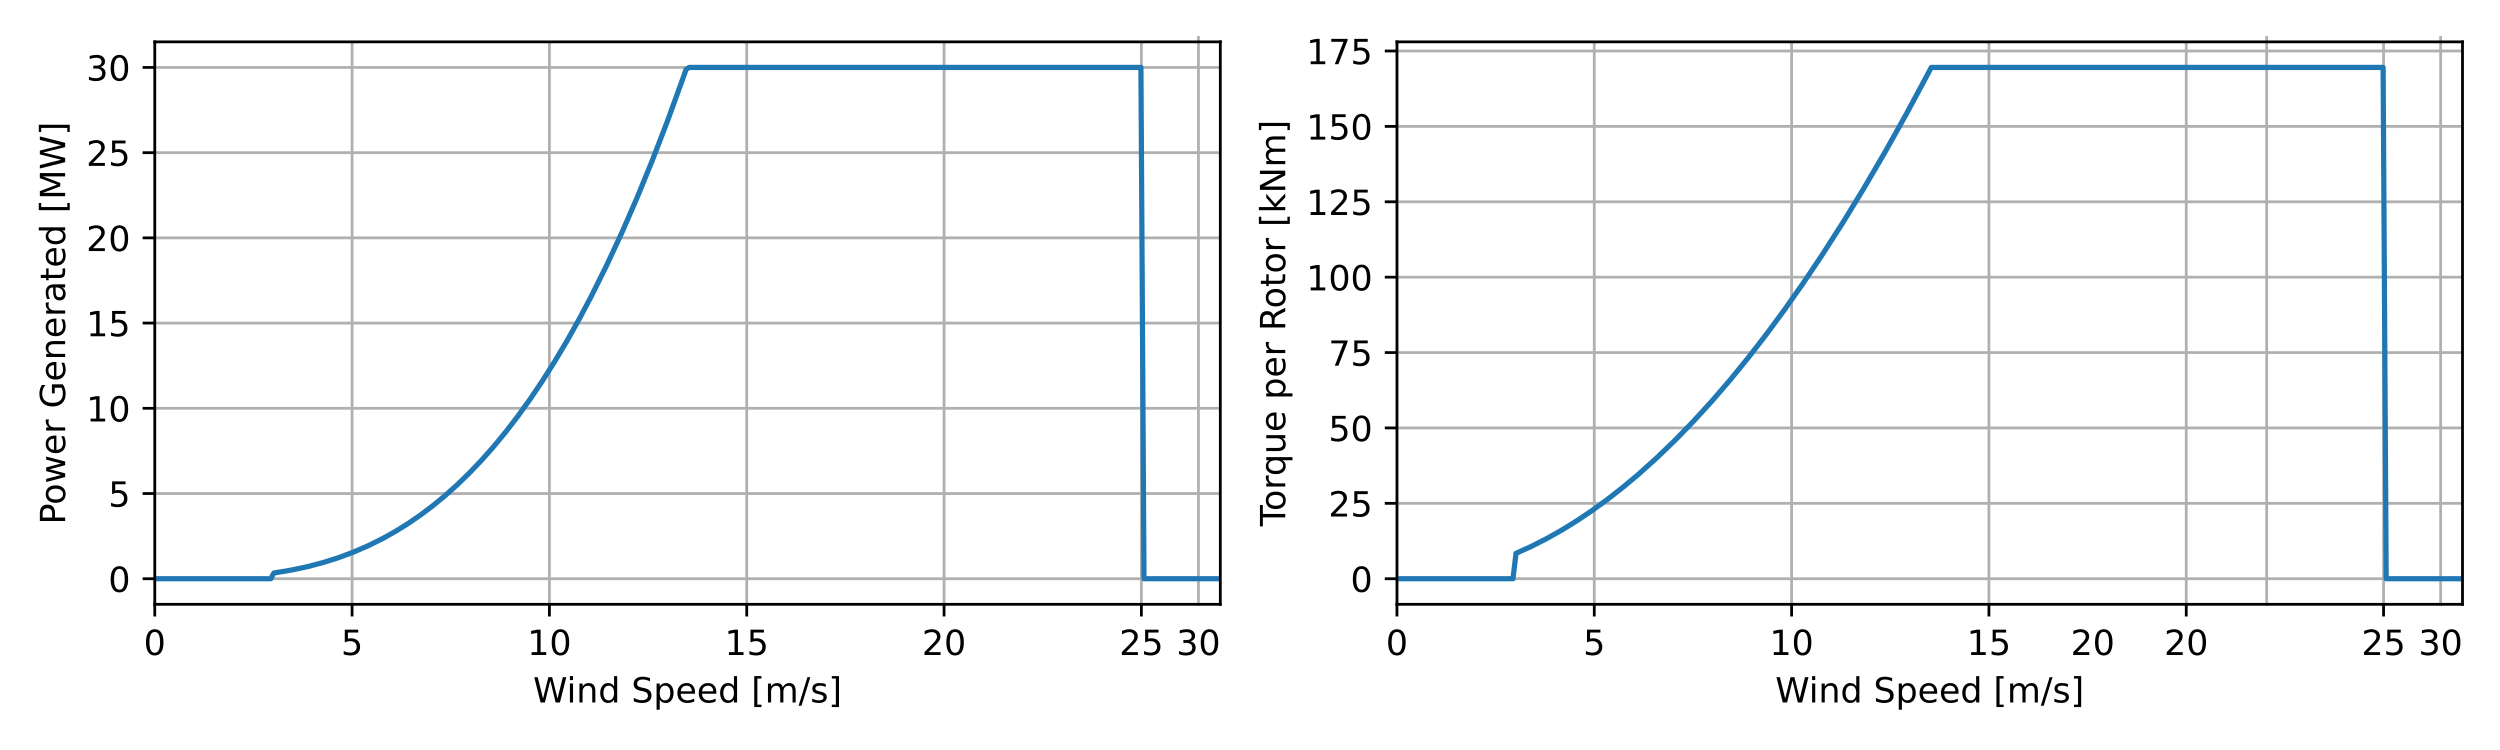
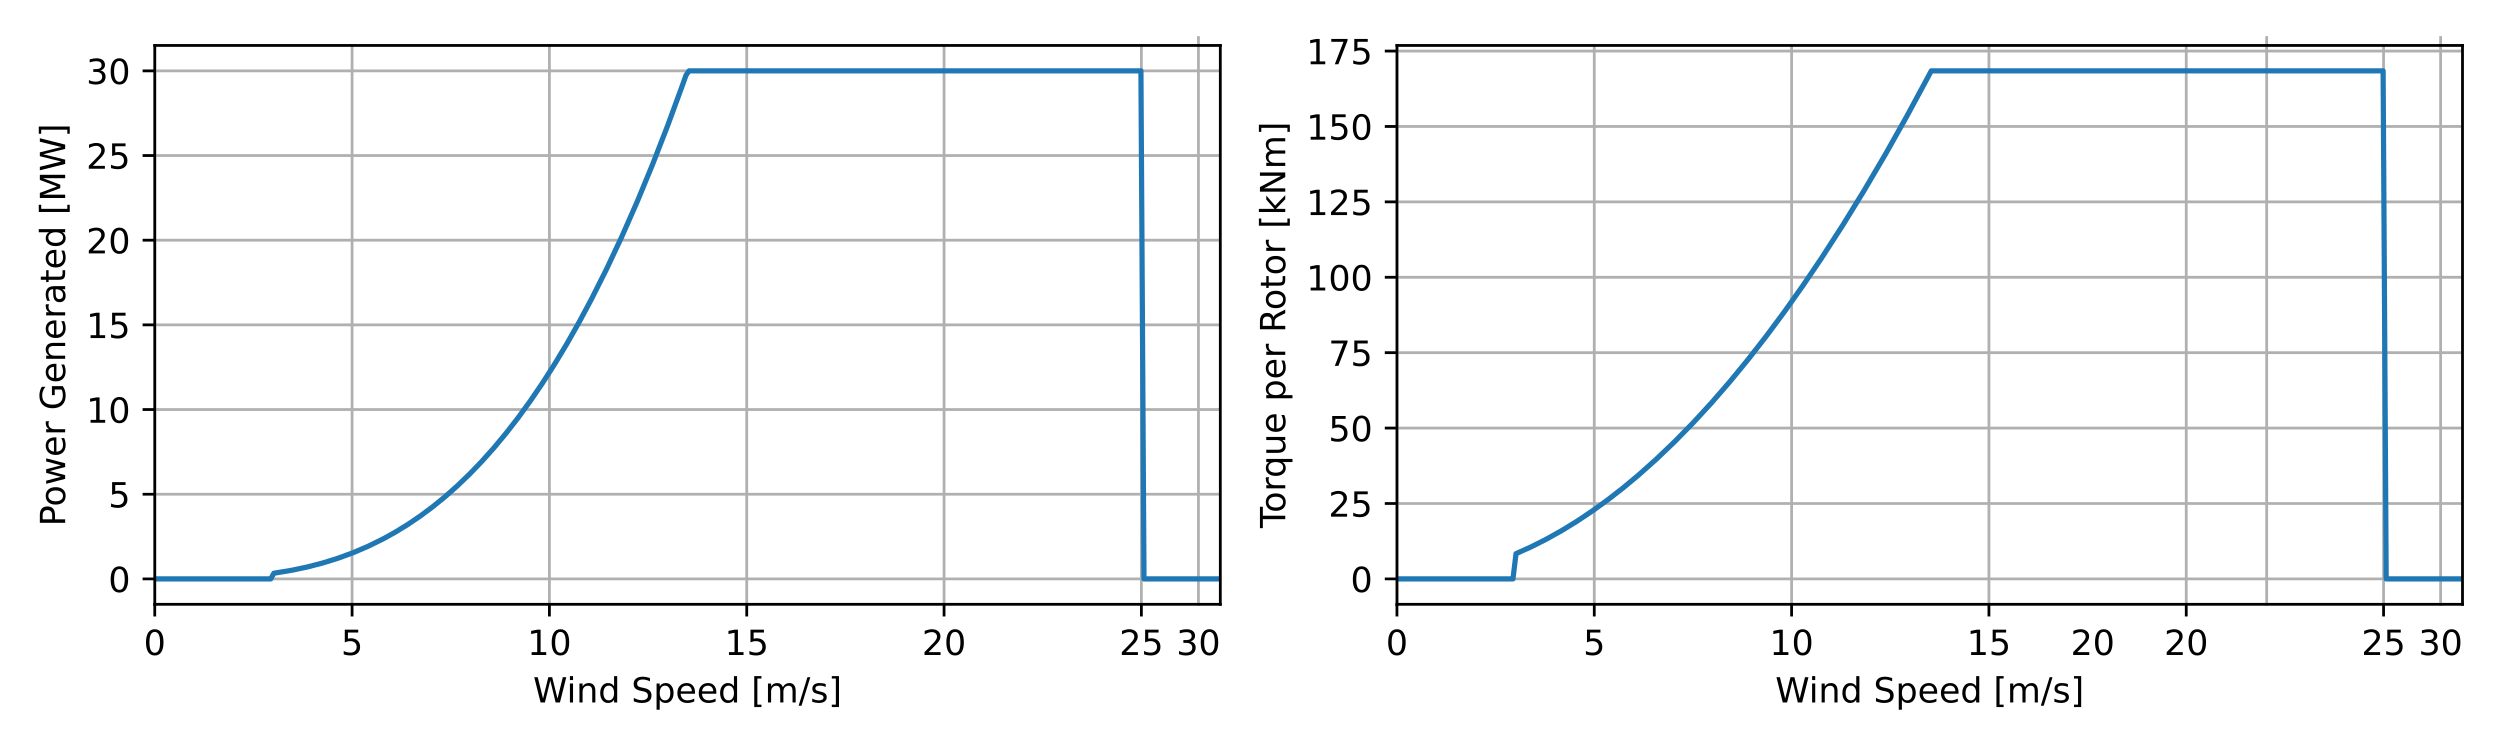
<svg xmlns="http://www.w3.org/2000/svg" xmlns:xlink="http://www.w3.org/1999/xlink" width="720pt" height="216pt" viewBox="0 0 720 216" version="1.1">
  <defs>
    <style type="text/css">*{stroke-linejoin: round; stroke-linecap: butt}</style>
  </defs>
  <g id="figure_1">
    <g id="patch_1">
      <path d="M 0 216  L 720 216  L 720 0  L 0 0  z " style="fill: #ffffff" />
    </g>
    <g id="axes_1">
      <g id="patch_2">
-         <path d="M 44.57 174.04  L 351.45 174.04  L 351.45 12.057  L 44.57 12.057  z " style="fill: #ffffff" />
+         <path d="M 44.57 174.04  L 351.45 174.04  L 351.45 13.089  L 44.57 13.089  z " style="fill: #ffffff" />
      </g>
      <g id="matplotlib.axis_1">
        <g id="xtick_1">
          <g id="line2d_1">
-             <path d="M 44.57 174.04  L 44.57 12.057  " clip-path="url(#pbaf3870a83)" style="fill: none; stroke: #b0b0b0; stroke-width: 0.8; stroke-linecap: square" />
+             <path d="M 44.57 174.04  L 44.57 13.089  " clip-path="url(#pef4a4a75a6)" style="fill: none; stroke: #b0b0b0; stroke-width: 0.8; stroke-linecap: square" />
          </g>
          <g id="line2d_2">
            <defs>
-               <path id="m35f73b6343" d="M 0 0  L 0 3.5  " style="stroke: #000000; stroke-width: 0.8" />
+               <path id="mb5f96da358" d="M 0 0  L 0 3.5  " style="stroke: #000000; stroke-width: 0.8" />
            </defs>
            <g>
-               <use xlink:href="#m35f73b6343" x="44.57" y="174.04" style="stroke: #000000; stroke-width: 0.8" />
+               <use xlink:href="#mb5f96da358" x="44.57" y="174.04" style="stroke: #000000; stroke-width: 0.8" />
            </g>
          </g>
          <g id="text_1">
            <g transform="translate(41.38875 188.6384) scale(0.1 -0.1)">
              <defs>
                <path id="DejaVuSans-30" d="M 2034 4250  Q 1547 4250 1301 3770  Q 1056 3291 1056 2328  Q 1056 1369 1301 889  Q 1547 409 2034 409  Q 2525 409 2770 889  Q 3016 1369 3016 2328  Q 3016 3291 2770 3770  Q 2525 4250 2034 4250  z M 2034 4750  Q 2819 4750 3233 4129  Q 3647 3509 3647 2328  Q 3647 1150 3233 529  Q 2819 -91 2034 -91  Q 1250 -91 836 529  Q 422 1150 422 2328  Q 422 3509 836 4129  Q 1250 4750 2034 4750  z " transform="scale(0.015625)" />
              </defs>
              <use xlink:href="#DejaVuSans-30" />
            </g>
          </g>
        </g>
        <g id="xtick_2">
          <g id="line2d_3">
-             <path d="M 101.4 174.04  L 101.4 12.057  " clip-path="url(#pbaf3870a83)" style="fill: none; stroke: #b0b0b0; stroke-width: 0.8; stroke-linecap: square" />
+             <path d="M 101.4 174.04  L 101.4 13.089  " clip-path="url(#pef4a4a75a6)" style="fill: none; stroke: #b0b0b0; stroke-width: 0.8; stroke-linecap: square" />
          </g>
          <g id="line2d_4">
            <g>
-               <use xlink:href="#m35f73b6343" x="101.4" y="174.04" style="stroke: #000000; stroke-width: 0.8" />
+               <use xlink:href="#mb5f96da358" x="101.4" y="174.04" style="stroke: #000000; stroke-width: 0.8" />
            </g>
          </g>
          <g id="text_2">
            <g transform="translate(98.21838 188.6384) scale(0.1 -0.1)">
              <defs>
                <path id="DejaVuSans-35" d="M 691 4666  L 3169 4666  L 3169 4134  L 1269 4134  L 1269 2991  Q 1406 3038 1543 3061  Q 1681 3084 1819 3084  Q 2600 3084 3056 2656  Q 3513 2228 3513 1497  Q 3513 744 3044 326  Q 2575 -91 1722 -91  Q 1428 -91 1123 -41  Q 819 9 494 109  L 494 744  Q 775 591 1075 516  Q 1375 441 1709 441  Q 2250 441 2565 725  Q 2881 1009 2881 1497  Q 2881 1984 2565 2268  Q 2250 2553 1709 2553  Q 1456 2553 1204 2497  Q 953 2441 691 2322  L 691 4666  z " transform="scale(0.015625)" />
              </defs>
              <use xlink:href="#DejaVuSans-35" />
            </g>
          </g>
        </g>
        <g id="xtick_3">
          <g id="line2d_5">
-             <path d="M 158.229 174.04  L 158.229 12.057  " clip-path="url(#pbaf3870a83)" style="fill: none; stroke: #b0b0b0; stroke-width: 0.8; stroke-linecap: square" />
+             <path d="M 158.229 174.04  L 158.229 13.089  " clip-path="url(#pef4a4a75a6)" style="fill: none; stroke: #b0b0b0; stroke-width: 0.8; stroke-linecap: square" />
          </g>
          <g id="line2d_6">
            <g>
-               <use xlink:href="#m35f73b6343" x="158.229" y="174.04" style="stroke: #000000; stroke-width: 0.8" />
+               <use xlink:href="#mb5f96da358" x="158.229" y="174.04" style="stroke: #000000; stroke-width: 0.8" />
            </g>
          </g>
          <g id="text_3">
            <g transform="translate(151.8668 188.6384) scale(0.1 -0.1)">
              <defs>
                <path id="DejaVuSans-31" d="M 794 531  L 1825 531  L 1825 4091  L 703 3866  L 703 4441  L 1819 4666  L 2450 4666  L 2450 531  L 3481 531  L 3481 0  L 794 0  L 794 531  z " transform="scale(0.015625)" />
              </defs>
              <use xlink:href="#DejaVuSans-31" />
              <use xlink:href="#DejaVuSans-30" x="63.623" />
            </g>
          </g>
        </g>
        <g id="xtick_4">
          <g id="line2d_7">
-             <path d="M 215.059 174.04  L 215.059 12.057  " clip-path="url(#pbaf3870a83)" style="fill: none; stroke: #b0b0b0; stroke-width: 0.8; stroke-linecap: square" />
+             <path d="M 215.059 174.04  L 215.059 13.089  " clip-path="url(#pef4a4a75a6)" style="fill: none; stroke: #b0b0b0; stroke-width: 0.8; stroke-linecap: square" />
          </g>
          <g id="line2d_8">
            <g>
-               <use xlink:href="#m35f73b6343" x="215.059" y="174.04" style="stroke: #000000; stroke-width: 0.8" />
+               <use xlink:href="#mb5f96da358" x="215.059" y="174.04" style="stroke: #000000; stroke-width: 0.8" />
            </g>
          </g>
          <g id="text_4">
            <g transform="translate(208.6964 188.6384) scale(0.1 -0.1)">
              <use xlink:href="#DejaVuSans-31" />
              <use xlink:href="#DejaVuSans-35" x="63.623" />
            </g>
          </g>
        </g>
        <g id="xtick_5">
          <g id="line2d_9">
-             <path d="M 271.889 174.04  L 271.889 12.057  " clip-path="url(#pbaf3870a83)" style="fill: none; stroke: #b0b0b0; stroke-width: 0.8; stroke-linecap: square" />
+             <path d="M 271.889 174.04  L 271.889 13.089  " clip-path="url(#pef4a4a75a6)" style="fill: none; stroke: #b0b0b0; stroke-width: 0.8; stroke-linecap: square" />
          </g>
          <g id="line2d_10">
            <g>
-               <use xlink:href="#m35f73b6343" x="271.889" y="174.04" style="stroke: #000000; stroke-width: 0.8" />
+               <use xlink:href="#mb5f96da358" x="271.889" y="174.04" style="stroke: #000000; stroke-width: 0.8" />
            </g>
          </g>
          <g id="text_5">
            <g transform="translate(265.526 188.6384) scale(0.1 -0.1)">
              <defs>
                <path id="DejaVuSans-32" d="M 1228 531  L 3431 531  L 3431 0  L 469 0  L 469 531  Q 828 903 1448 1529  Q 2069 2156 2228 2338  Q 2531 2678 2651 2914  Q 2772 3150 2772 3378  Q 2772 3750 2511 3984  Q 2250 4219 1831 4219  Q 1534 4219 1204 4116  Q 875 4013 500 3803  L 500 4441  Q 881 4594 1212 4672  Q 1544 4750 1819 4750  Q 2544 4750 2975 4387  Q 3406 4025 3406 3419  Q 3406 3131 3298 2873  Q 3191 2616 2906 2266  Q 2828 2175 2409 1742  Q 1991 1309 1228 531  z " transform="scale(0.015625)" />
              </defs>
              <use xlink:href="#DejaVuSans-32" />
              <use xlink:href="#DejaVuSans-30" x="63.623" />
            </g>
          </g>
        </g>
        <g id="xtick_6">
          <g id="line2d_11">
-             <path d="M 328.718 174.04  L 328.718 12.057  " clip-path="url(#pbaf3870a83)" style="fill: none; stroke: #b0b0b0; stroke-width: 0.8; stroke-linecap: square" />
+             <path d="M 328.718 174.04  L 328.718 13.089  " clip-path="url(#pef4a4a75a6)" style="fill: none; stroke: #b0b0b0; stroke-width: 0.8; stroke-linecap: square" />
          </g>
          <g id="line2d_12">
            <g>
-               <use xlink:href="#m35f73b6343" x="328.718" y="174.04" style="stroke: #000000; stroke-width: 0.8" />
+               <use xlink:href="#mb5f96da358" x="328.718" y="174.04" style="stroke: #000000; stroke-width: 0.8" />
            </g>
          </g>
          <g id="text_6">
            <g transform="translate(322.3556 188.6384) scale(0.1 -0.1)">
              <use xlink:href="#DejaVuSans-32" />
              <use xlink:href="#DejaVuSans-35" x="63.623" />
            </g>
          </g>
        </g>
        <g id="xtick_7">
          <g id="line2d_13">
            <path d="M 345.15 174.04  L 345.15 10.8  " clip-path="url(#pba02315aa2)" style="fill: none; stroke: #b0b0b0; stroke-width: 0.8; stroke-linecap: square" />
          </g>
          <g id="line2d_14">
            <g>
              <use xlink:href="#m69f1513c51" x="345.15" y="174.04" style="stroke: #000000; stroke-width: 0.8" />
            </g>
          </g>
          <g id="text_7">
            <g transform="translate(338.7875 188.6384) scale(0.1 -0.1)">
              <defs>
                <path id="DejaVuSans-33" d="M 2597 2516  Q 3050 2419 3304 2112  Q 3559 1806 3559 1356  Q 3559 666 3084 287  Q 2609 -91 1734 -91  Q 1441 -91 1130 -33  Q 819 25 488 141  L 488 750  Q 750 597 1062 519  Q 1375 441 1716 441  Q 2309 441 2620 675  Q 2931 909 2931 1356  Q 2931 1769 2642 2001  Q 2353 2234 1838 2234  L 1294 2234  L 1294 2753  L 1863 2753  Q 2328 2753 2575 2939  Q 2822 3125 2822 3475  Q 2822 3834 2567 4026  Q 2313 4219 1838 4219  Q 1578 4219 1281 4162  Q 984 4106 628 3988  L 628 4550  Q 988 4650 1302 4700  Q 1616 4750 1894 4750  Q 2613 4750 3031 4423  Q 3450 4097 3450 3541  Q 3450 3153 3228 2886  Q 3006 2619 2597 2516  z " transform="scale(0.015625)" />
              </defs>
              <use xlink:href="#DejaVuSans-33" />
              <use xlink:href="#DejaVuSans-30" x="63.623" />
            </g>
          </g>
        </g>
        <g id="text_8">
          <g transform="translate(153.5319 202.3166) scale(0.1 -0.1)">
            <defs>
              <path id="DejaVuSans-57" d="M 213 4666  L 850 4666  L 1831 722  L 2809 4666  L 3519 4666  L 4500 722  L 5478 4666  L 6119 4666  L 4947 0  L 4153 0  L 3169 4050  L 2175 0  L 1381 0  L 213 4666  z " transform="scale(0.015625)" />
              <path id="DejaVuSans-69" d="M 603 3500  L 1178 3500  L 1178 0  L 603 0  L 603 3500  z M 603 4863  L 1178 4863  L 1178 4134  L 603 4134  L 603 4863  z " transform="scale(0.015625)" />
              <path id="DejaVuSans-6e" d="M 3513 2113  L 3513 0  L 2938 0  L 2938 2094  Q 2938 2591 2744 2837  Q 2550 3084 2163 3084  Q 1697 3084 1428 2787  Q 1159 2491 1159 1978  L 1159 0  L 581 0  L 581 3500  L 1159 3500  L 1159 2956  Q 1366 3272 1645 3428  Q 1925 3584 2291 3584  Q 2894 3584 3203 3211  Q 3513 2838 3513 2113  z " transform="scale(0.015625)" />
              <path id="DejaVuSans-64" d="M 2906 2969  L 2906 4863  L 3481 4863  L 3481 0  L 2906 0  L 2906 525  Q 2725 213 2448 61  Q 2172 -91 1784 -91  Q 1150 -91 751 415  Q 353 922 353 1747  Q 353 2572 751 3078  Q 1150 3584 1784 3584  Q 2172 3584 2448 3432  Q 2725 3281 2906 2969  z M 947 1747  Q 947 1113 1208 752  Q 1469 391 1925 391  Q 2381 391 2643 752  Q 2906 1113 2906 1747  Q 2906 2381 2643 2742  Q 2381 3103 1925 3103  Q 1469 3103 1208 2742  Q 947 2381 947 1747  z " transform="scale(0.015625)" />
              <path id="DejaVuSans-20" transform="scale(0.015625)" />
              <path id="DejaVuSans-53" d="M 3425 4513  L 3425 3897  Q 3066 4069 2747 4153  Q 2428 4238 2131 4238  Q 1616 4238 1336 4038  Q 1056 3838 1056 3469  Q 1056 3159 1242 3001  Q 1428 2844 1947 2747  L 2328 2669  Q 3034 2534 3370 2195  Q 3706 1856 3706 1288  Q 3706 609 3251 259  Q 2797 -91 1919 -91  Q 1588 -91 1214 -16  Q 841 59 441 206  L 441 856  Q 825 641 1194 531  Q 1563 422 1919 422  Q 2459 422 2753 634  Q 3047 847 3047 1241  Q 3047 1584 2836 1778  Q 2625 1972 2144 2069  L 1759 2144  Q 1053 2284 737 2584  Q 422 2884 422 3419  Q 422 4038 858 4394  Q 1294 4750 2059 4750  Q 2388 4750 2728 4690  Q 3069 4631 3425 4513  z " transform="scale(0.015625)" />
              <path id="DejaVuSans-70" d="M 1159 525  L 1159 -1331  L 581 -1331  L 581 3500  L 1159 3500  L 1159 2969  Q 1341 3281 1617 3432  Q 1894 3584 2278 3584  Q 2916 3584 3314 3078  Q 3713 2572 3713 1747  Q 3713 922 3314 415  Q 2916 -91 2278 -91  Q 1894 -91 1617 61  Q 1341 213 1159 525  z M 3116 1747  Q 3116 2381 2855 2742  Q 2594 3103 2138 3103  Q 1681 3103 1420 2742  Q 1159 2381 1159 1747  Q 1159 1113 1420 752  Q 1681 391 2138 391  Q 2594 391 2855 752  Q 3116 1113 3116 1747  z " transform="scale(0.015625)" />
              <path id="DejaVuSans-65" d="M 3597 1894  L 3597 1613  L 953 1613  Q 991 1019 1311 708  Q 1631 397 2203 397  Q 2534 397 2845 478  Q 3156 559 3463 722  L 3463 178  Q 3153 47 2828 -22  Q 2503 -91 2169 -91  Q 1331 -91 842 396  Q 353 884 353 1716  Q 353 2575 817 3079  Q 1281 3584 2069 3584  Q 2775 3584 3186 3129  Q 3597 2675 3597 1894  z M 3022 2063  Q 3016 2534 2758 2815  Q 2500 3097 2075 3097  Q 1594 3097 1305 2825  Q 1016 2553 972 2059  L 3022 2063  z " transform="scale(0.015625)" />
              <path id="DejaVuSans-5b" d="M 550 4863  L 1875 4863  L 1875 4416  L 1125 4416  L 1125 -397  L 1875 -397  L 1875 -844  L 550 -844  L 550 4863  z " transform="scale(0.015625)" />
              <path id="DejaVuSans-6d" d="M 3328 2828  Q 3544 3216 3844 3400  Q 4144 3584 4550 3584  Q 5097 3584 5394 3201  Q 5691 2819 5691 2113  L 5691 0  L 5113 0  L 5113 2094  Q 5113 2597 4934 2840  Q 4756 3084 4391 3084  Q 3944 3084 3684 2787  Q 3425 2491 3425 1978  L 3425 0  L 2847 0  L 2847 2094  Q 2847 2600 2669 2842  Q 2491 3084 2119 3084  Q 1678 3084 1418 2786  Q 1159 2488 1159 1978  L 1159 0  L 581 0  L 581 3500  L 1159 3500  L 1159 2956  Q 1356 3278 1631 3431  Q 1906 3584 2284 3584  Q 2666 3584 2933 3390  Q 3200 3197 3328 2828  z " transform="scale(0.015625)" />
              <path id="DejaVuSans-2f" d="M 1625 4666  L 2156 4666  L 531 -594  L 0 -594  L 1625 4666  z " transform="scale(0.015625)" />
              <path id="DejaVuSans-73" d="M 2834 3397  L 2834 2853  Q 2591 2978 2328 3040  Q 2066 3103 1784 3103  Q 1356 3103 1142 2972  Q 928 2841 928 2578  Q 928 2378 1081 2264  Q 1234 2150 1697 2047  L 1894 2003  Q 2506 1872 2764 1633  Q 3022 1394 3022 966  Q 3022 478 2636 193  Q 2250 -91 1575 -91  Q 1294 -91 989 -36  Q 684 19 347 128  L 347 722  Q 666 556 975 473  Q 1284 391 1588 391  Q 1994 391 2212 530  Q 2431 669 2431 922  Q 2431 1156 2273 1281  Q 2116 1406 1581 1522  L 1381 1569  Q 847 1681 609 1914  Q 372 2147 372 2553  Q 372 3047 722 3315  Q 1072 3584 1716 3584  Q 2034 3584 2315 3537  Q 2597 3491 2834 3397  z " transform="scale(0.015625)" />
              <path id="DejaVuSans-5d" d="M 1947 4863  L 1947 -844  L 622 -844  L 622 -397  L 1369 -397  L 1369 4416  L 622 4416  L 622 4863  L 1947 4863  z " transform="scale(0.015625)" />
            </defs>
            <use xlink:href="#DejaVuSans-57" />
            <use xlink:href="#DejaVuSans-69" x="96.627" />
            <use xlink:href="#DejaVuSans-6e" x="124.41" />
            <use xlink:href="#DejaVuSans-64" x="187.789" />
            <use xlink:href="#DejaVuSans-20" x="251.266" />
            <use xlink:href="#DejaVuSans-53" x="283.053" />
            <use xlink:href="#DejaVuSans-70" x="346.529" />
            <use xlink:href="#DejaVuSans-65" x="410.006" />
            <use xlink:href="#DejaVuSans-65" x="471.529" />
            <use xlink:href="#DejaVuSans-64" x="533.053" />
            <use xlink:href="#DejaVuSans-20" x="596.529" />
            <use xlink:href="#DejaVuSans-5b" x="628.316" />
            <use xlink:href="#DejaVuSans-6d" x="667.33" />
            <use xlink:href="#DejaVuSans-2f" x="764.742" />
            <use xlink:href="#DejaVuSans-73" x="798.434" />
            <use xlink:href="#DejaVuSans-5d" x="850.533" />
          </g>
        </g>
      </g>
      <g id="matplotlib.axis_2">
        <g id="ytick_1">
          <g id="line2d_13">
-             <path d="M 44.57 166.677  L 351.45 166.677  " clip-path="url(#pbaf3870a83)" style="fill: none; stroke: #b0b0b0; stroke-width: 0.8; stroke-linecap: square" />
+             <path d="M 44.57 166.724  L 351.45 166.724  " clip-path="url(#pef4a4a75a6)" style="fill: none; stroke: #b0b0b0; stroke-width: 0.8; stroke-linecap: square" />
          </g>
          <g id="line2d_14">
            <defs>
-               <path id="m2a6ce05470" d="M 0 0  L -3.5 0  " style="stroke: #000000; stroke-width: 0.8" />
+               <path id="mafe4fae65e" d="M 0 0  L -3.5 0  " style="stroke: #000000; stroke-width: 0.8" />
            </defs>
            <g>
-               <use xlink:href="#m2a6ce05470" x="44.57" y="166.677" style="stroke: #000000; stroke-width: 0.8" />
+               <use xlink:href="#mafe4fae65e" x="44.57" y="166.724" style="stroke: #000000; stroke-width: 0.8" />
            </g>
          </g>
          <g id="text_8">
-             <g transform="translate(31.2075 170.4764) scale(0.1 -0.1)">
+             <g transform="translate(31.2075 170.5232) scale(0.1 -0.1)">
              <use xlink:href="#DejaVuSans-30" />
            </g>
          </g>
        </g>
        <g id="ytick_2">
          <g id="line2d_15">
-             <path d="M 44.57 142.134  L 351.45 142.134  " clip-path="url(#pbaf3870a83)" style="fill: none; stroke: #b0b0b0; stroke-width: 0.8; stroke-linecap: square" />
+             <path d="M 44.57 142.337  L 351.45 142.337  " clip-path="url(#pef4a4a75a6)" style="fill: none; stroke: #b0b0b0; stroke-width: 0.8; stroke-linecap: square" />
          </g>
          <g id="line2d_16">
            <g>
-               <use xlink:href="#m2a6ce05470" x="44.57" y="142.134" style="stroke: #000000; stroke-width: 0.8" />
+               <use xlink:href="#mafe4fae65e" x="44.57" y="142.337" style="stroke: #000000; stroke-width: 0.8" />
            </g>
          </g>
          <g id="text_9">
-             <g transform="translate(31.2075 145.9335) scale(0.1 -0.1)">
+             <g transform="translate(31.2075 146.1367) scale(0.1 -0.1)">
              <use xlink:href="#DejaVuSans-35" />
            </g>
          </g>
        </g>
        <g id="ytick_3">
          <g id="line2d_17">
-             <path d="M 44.57 117.591  L 351.45 117.591  " clip-path="url(#pbaf3870a83)" style="fill: none; stroke: #b0b0b0; stroke-width: 0.8; stroke-linecap: square" />
+             <path d="M 44.57 117.951  L 351.45 117.951  " clip-path="url(#pef4a4a75a6)" style="fill: none; stroke: #b0b0b0; stroke-width: 0.8; stroke-linecap: square" />
          </g>
          <g id="line2d_18">
            <g>
-               <use xlink:href="#m2a6ce05470" x="44.57" y="117.591" style="stroke: #000000; stroke-width: 0.8" />
+               <use xlink:href="#mafe4fae65e" x="44.57" y="117.951" style="stroke: #000000; stroke-width: 0.8" />
            </g>
          </g>
          <g id="text_10">
-             <g transform="translate(24.845 121.3906) scale(0.1 -0.1)">
+             <g transform="translate(24.845 121.7501) scale(0.1 -0.1)">
              <use xlink:href="#DejaVuSans-31" />
              <use xlink:href="#DejaVuSans-30" x="63.623" />
            </g>
          </g>
        </g>
        <g id="ytick_4">
          <g id="line2d_19">
-             <path d="M 44.57 93.048  L 351.45 93.048  " clip-path="url(#pbaf3870a83)" style="fill: none; stroke: #b0b0b0; stroke-width: 0.8; stroke-linecap: square" />
+             <path d="M 44.57 93.564  L 351.45 93.564  " clip-path="url(#pef4a4a75a6)" style="fill: none; stroke: #b0b0b0; stroke-width: 0.8; stroke-linecap: square" />
          </g>
          <g id="line2d_20">
            <g>
-               <use xlink:href="#m2a6ce05470" x="44.57" y="93.048" style="stroke: #000000; stroke-width: 0.8" />
+               <use xlink:href="#mafe4fae65e" x="44.57" y="93.564" style="stroke: #000000; stroke-width: 0.8" />
            </g>
          </g>
          <g id="text_11">
-             <g transform="translate(24.845 96.84767) scale(0.1 -0.1)">
+             <g transform="translate(24.845 97.36355) scale(0.1 -0.1)">
              <use xlink:href="#DejaVuSans-31" />
              <use xlink:href="#DejaVuSans-35" x="63.623" />
            </g>
          </g>
        </g>
        <g id="ytick_5">
          <g id="line2d_21">
-             <path d="M 44.57 68.506  L 351.45 68.506  " clip-path="url(#pbaf3870a83)" style="fill: none; stroke: #b0b0b0; stroke-width: 0.8; stroke-linecap: square" />
+             <path d="M 44.57 69.178  L 351.45 69.178  " clip-path="url(#pef4a4a75a6)" style="fill: none; stroke: #b0b0b0; stroke-width: 0.8; stroke-linecap: square" />
          </g>
          <g id="line2d_22">
            <g>
-               <use xlink:href="#m2a6ce05470" x="44.57" y="68.506" style="stroke: #000000; stroke-width: 0.8" />
+               <use xlink:href="#mafe4fae65e" x="44.57" y="69.178" style="stroke: #000000; stroke-width: 0.8" />
            </g>
          </g>
          <g id="text_12">
-             <g transform="translate(24.845 72.30478) scale(0.1 -0.1)">
+             <g transform="translate(24.845 72.97699) scale(0.1 -0.1)">
              <use xlink:href="#DejaVuSans-32" />
              <use xlink:href="#DejaVuSans-30" x="63.623" />
            </g>
          </g>
        </g>
        <g id="ytick_6">
          <g id="line2d_23">
-             <path d="M 44.57 43.963  L 351.45 43.963  " clip-path="url(#pbaf3870a83)" style="fill: none; stroke: #b0b0b0; stroke-width: 0.8; stroke-linecap: square" />
+             <path d="M 44.57 44.791  L 351.45 44.791  " clip-path="url(#pef4a4a75a6)" style="fill: none; stroke: #b0b0b0; stroke-width: 0.8; stroke-linecap: square" />
          </g>
          <g id="line2d_24">
            <g>
-               <use xlink:href="#m2a6ce05470" x="44.57" y="43.963" style="stroke: #000000; stroke-width: 0.8" />
+               <use xlink:href="#mafe4fae65e" x="44.57" y="44.791" style="stroke: #000000; stroke-width: 0.8" />
            </g>
          </g>
          <g id="text_13">
-             <g transform="translate(24.845 47.76188) scale(0.1 -0.1)">
+             <g transform="translate(24.845 48.59042) scale(0.1 -0.1)">
              <use xlink:href="#DejaVuSans-32" />
              <use xlink:href="#DejaVuSans-35" x="63.623" />
            </g>
          </g>
        </g>
        <g id="ytick_7">
          <g id="line2d_25">
-             <path d="M 44.57 19.42  L 351.45 19.42  " clip-path="url(#pbaf3870a83)" style="fill: none; stroke: #b0b0b0; stroke-width: 0.8; stroke-linecap: square" />
+             <path d="M 44.57 20.405  L 351.45 20.405  " clip-path="url(#pef4a4a75a6)" style="fill: none; stroke: #b0b0b0; stroke-width: 0.8; stroke-linecap: square" />
          </g>
          <g id="line2d_26">
            <g>
-               <use xlink:href="#m2a6ce05470" x="44.57" y="19.42" style="stroke: #000000; stroke-width: 0.8" />
+               <use xlink:href="#mafe4fae65e" x="44.57" y="20.405" style="stroke: #000000; stroke-width: 0.8" />
            </g>
          </g>
          <g id="text_14">
-             <g transform="translate(24.845 23.21899) scale(0.1 -0.1)">
+             <g transform="translate(24.845 24.20386) scale(0.1 -0.1)">
              <defs>
                <path id="DejaVuSans-33" d="M 2597 2516  Q 3050 2419 3304 2112  Q 3559 1806 3559 1356  Q 3559 666 3084 287  Q 2609 -91 1734 -91  Q 1441 -91 1130 -33  Q 819 25 488 141  L 488 750  Q 750 597 1062 519  Q 1375 441 1716 441  Q 2309 441 2620 675  Q 2931 909 2931 1356  Q 2931 1769 2642 2001  Q 2353 2234 1838 2234  L 1294 2234  L 1294 2753  L 1863 2753  Q 2328 2753 2575 2939  Q 2822 3125 2822 3475  Q 2822 3834 2567 4026  Q 2313 4219 1838 4219  Q 1578 4219 1281 4162  Q 984 4106 628 3988  L 628 4550  Q 988 4650 1302 4700  Q 1616 4750 1894 4750  Q 2613 4750 3031 4423  Q 3450 4097 3450 3541  Q 3450 3153 3228 2886  Q 3006 2619 2597 2516  z " transform="scale(0.015625)" />
              </defs>
              <use xlink:href="#DejaVuSans-33" />
              <use xlink:href="#DejaVuSans-30" x="63.623" />
            </g>
          </g>
        </g>
        <g id="text_15">
-           <g transform="translate(18.76531 151.0266) rotate(-90) scale(0.1 -0.1)">
+           <g transform="translate(18.76531 151.5425) rotate(-90) scale(0.1 -0.1)">
            <defs>
              <path id="DejaVuSans-50" d="M 1259 4147  L 1259 2394  L 2053 2394  Q 2494 2394 2734 2622  Q 2975 2850 2975 3272  Q 2975 3691 2734 3919  Q 2494 4147 2053 4147  L 1259 4147  z M 628 4666  L 2053 4666  Q 2838 4666 3239 4311  Q 3641 3956 3641 3272  Q 3641 2581 3239 2228  Q 2838 1875 2053 1875  L 1259 1875  L 1259 0  L 628 0  L 628 4666  z " transform="scale(0.015625)" />
              <path id="DejaVuSans-6f" d="M 1959 3097  Q 1497 3097 1228 2736  Q 959 2375 959 1747  Q 959 1119 1226 758  Q 1494 397 1959 397  Q 2419 397 2687 759  Q 2956 1122 2956 1747  Q 2956 2369 2687 2733  Q 2419 3097 1959 3097  z M 1959 3584  Q 2709 3584 3137 3096  Q 3566 2609 3566 1747  Q 3566 888 3137 398  Q 2709 -91 1959 -91  Q 1206 -91 779 398  Q 353 888 353 1747  Q 353 2609 779 3096  Q 1206 3584 1959 3584  z " transform="scale(0.015625)" />
              <path id="DejaVuSans-77" d="M 269 3500  L 844 3500  L 1563 769  L 2278 3500  L 2956 3500  L 3675 769  L 4391 3500  L 4966 3500  L 4050 0  L 3372 0  L 2619 2869  L 1863 0  L 1184 0  L 269 3500  z " transform="scale(0.015625)" />
              <path id="DejaVuSans-72" d="M 2631 2963  Q 2534 3019 2420 3045  Q 2306 3072 2169 3072  Q 1681 3072 1420 2755  Q 1159 2438 1159 1844  L 1159 0  L 581 0  L 581 3500  L 1159 3500  L 1159 2956  Q 1341 3275 1631 3429  Q 1922 3584 2338 3584  Q 2397 3584 2469 3576  Q 2541 3569 2628 3553  L 2631 2963  z " transform="scale(0.015625)" />
              <path id="DejaVuSans-47" d="M 3809 666  L 3809 1919  L 2778 1919  L 2778 2438  L 4434 2438  L 4434 434  Q 4069 175 3628 42  Q 3188 -91 2688 -91  Q 1594 -91 976 548  Q 359 1188 359 2328  Q 359 3472 976 4111  Q 1594 4750 2688 4750  Q 3144 4750 3555 4637  Q 3966 4525 4313 4306  L 4313 3634  Q 3963 3931 3569 4081  Q 3175 4231 2741 4231  Q 1884 4231 1454 3753  Q 1025 3275 1025 2328  Q 1025 1384 1454 906  Q 1884 428 2741 428  Q 3075 428 3337 486  Q 3600 544 3809 666  z " transform="scale(0.015625)" />
              <path id="DejaVuSans-61" d="M 2194 1759  Q 1497 1759 1228 1600  Q 959 1441 959 1056  Q 959 750 1161 570  Q 1363 391 1709 391  Q 2188 391 2477 730  Q 2766 1069 2766 1631  L 2766 1759  L 2194 1759  z M 3341 1997  L 3341 0  L 2766 0  L 2766 531  Q 2569 213 2275 61  Q 1981 -91 1556 -91  Q 1019 -91 701 211  Q 384 513 384 1019  Q 384 1609 779 1909  Q 1175 2209 1959 2209  L 2766 2209  L 2766 2266  Q 2766 2663 2505 2880  Q 2244 3097 1772 3097  Q 1472 3097 1187 3025  Q 903 2953 641 2809  L 641 3341  Q 956 3463 1253 3523  Q 1550 3584 1831 3584  Q 2591 3584 2966 3190  Q 3341 2797 3341 1997  z " transform="scale(0.015625)" />
              <path id="DejaVuSans-74" d="M 1172 4494  L 1172 3500  L 2356 3500  L 2356 3053  L 1172 3053  L 1172 1153  Q 1172 725 1289 603  Q 1406 481 1766 481  L 2356 481  L 2356 0  L 1766 0  Q 1100 0 847 248  Q 594 497 594 1153  L 594 3053  L 172 3053  L 172 3500  L 594 3500  L 594 4494  L 1172 4494  z " transform="scale(0.015625)" />
              <path id="DejaVuSans-4d" d="M 628 4666  L 1569 4666  L 2759 1491  L 3956 4666  L 4897 4666  L 4897 0  L 4281 0  L 4281 4097  L 3078 897  L 2444 897  L 1241 4097  L 1241 0  L 628 0  L 628 4666  z " transform="scale(0.015625)" />
            </defs>
            <use xlink:href="#DejaVuSans-50" />
            <use xlink:href="#DejaVuSans-6f" x="56.678" />
            <use xlink:href="#DejaVuSans-77" x="117.859" />
            <use xlink:href="#DejaVuSans-65" x="199.646" />
            <use xlink:href="#DejaVuSans-72" x="261.17" />
            <use xlink:href="#DejaVuSans-20" x="302.283" />
            <use xlink:href="#DejaVuSans-47" x="334.07" />
            <use xlink:href="#DejaVuSans-65" x="411.561" />
            <use xlink:href="#DejaVuSans-6e" x="473.084" />
            <use xlink:href="#DejaVuSans-65" x="536.463" />
            <use xlink:href="#DejaVuSans-72" x="597.986" />
            <use xlink:href="#DejaVuSans-61" x="639.1" />
            <use xlink:href="#DejaVuSans-74" x="700.379" />
            <use xlink:href="#DejaVuSans-65" x="739.588" />
            <use xlink:href="#DejaVuSans-64" x="801.111" />
            <use xlink:href="#DejaVuSans-20" x="864.588" />
            <use xlink:href="#DejaVuSans-5b" x="896.375" />
            <use xlink:href="#DejaVuSans-4d" x="935.389" />
            <use xlink:href="#DejaVuSans-57" x="1021.668" />
            <use xlink:href="#DejaVuSans-5d" x="1120.545" />
          </g>
        </g>
      </g>
      <g id="line2d_27">
-         <path d="M 44.57 166.677  L 77.984 166.677  L 78.863 165.026  L 84.139 164.14  L 88.536 163.198  L 92.932 162.046  L 97.329 160.664  L 101.725 159.032  L 106.122 157.129  L 110.518 154.933  L 114.036 152.952  L 117.553 150.76  L 121.07 148.346  L 124.587 145.7  L 128.105 142.81  L 131.622 139.667  L 135.139 136.259  L 138.656 132.576  L 142.174 128.606  L 145.691 124.341  L 149.208 119.767  L 152.725 114.876  L 156.243 109.656  L 159.76 104.097  L 163.277 98.188  L 166.794 91.918  L 170.312 85.276  L 174.708 76.435  L 179.105 66.977  L 183.501 56.879  L 187.898 46.122  L 192.294 34.684  L 196.691 22.545  L 197.57 20.031  L 198.45 19.42  L 328.588 19.42  L 329.467 166.677  L 351.45 166.677  L 351.45 166.677  " clip-path="url(#pbaf3870a83)" style="fill: none; stroke: #1f77b4; stroke-width: 1.5; stroke-linecap: square" />
+         <path d="M 44.57 166.724  L 77.984 166.724  L 78.863 165.091  L 84.139 164.215  L 88.536 163.282  L 92.932 162.143  L 97.329 160.776  L 101.725 159.162  L 106.122 157.279  L 110.518 155.107  L 114.036 153.147  L 117.553 150.979  L 121.07 148.591  L 124.587 145.973  L 128.105 143.115  L 131.622 140.005  L 135.139 136.634  L 138.656 132.99  L 142.174 129.064  L 145.691 124.844  L 149.208 120.32  L 152.725 115.481  L 156.243 110.318  L 159.76 104.819  L 163.277 98.973  L 166.794 92.77  L 170.312 86.2  L 174.708 77.455  L 179.105 68.098  L 183.501 58.11  L 187.898 47.469  L 192.294 36.154  L 196.691 24.146  L 197.57 21.659  L 198.45 20.405  L 328.588 20.405  L 329.467 166.724  L 351.45 166.724  L 351.45 166.724  " clip-path="url(#pef4a4a75a6)" style="fill: none; stroke: #1f77b4; stroke-width: 1.5; stroke-linecap: square" />
      </g>
      <g id="patch_3">
-         <path d="M 44.57 174.04  L 44.57 12.057  " style="fill: none; stroke: #000000; stroke-width: 0.8; stroke-linejoin: miter; stroke-linecap: square" />
+         <path d="M 44.57 174.04  L 44.57 13.089  " style="fill: none; stroke: #000000; stroke-width: 0.8; stroke-linejoin: miter; stroke-linecap: square" />
      </g>
      <g id="patch_4">
-         <path d="M 351.45 174.04  L 351.45 12.057  " style="fill: none; stroke: #000000; stroke-width: 0.8; stroke-linejoin: miter; stroke-linecap: square" />
+         <path d="M 351.45 174.04  L 351.45 13.089  " style="fill: none; stroke: #000000; stroke-width: 0.8; stroke-linejoin: miter; stroke-linecap: square" />
      </g>
      <g id="patch_5">
        <path d="M 44.57 174.04  L 351.45 174.04  " style="fill: none; stroke: #000000; stroke-width: 0.8; stroke-linejoin: miter; stroke-linecap: square" />
      </g>
      <g id="patch_6">
-         <path d="M 44.57 12.057  L 351.45 12.057  " style="fill: none; stroke: #000000; stroke-width: 0.8; stroke-linejoin: miter; stroke-linecap: square" />
+         <path d="M 44.57 13.089  L 351.45 13.089  " style="fill: none; stroke: #000000; stroke-width: 0.8; stroke-linejoin: miter; stroke-linecap: square" />
      </g>
    </g>
    <g id="axes_2">
      <g id="patch_7">
-         <path d="M 402.32 174.04  L 709.2 174.04  L 709.2 12.057  L 402.32 12.057  z " style="fill: #ffffff" />
+         <path d="M 402.32 174.04  L 709.2 174.04  L 709.2 13.089  L 402.32 13.089  z " style="fill: #ffffff" />
      </g>
      <g id="matplotlib.axis_3">
        <g id="xtick_7">
          <g id="line2d_28">
-             <path d="M 402.32 174.04  L 402.32 12.057  " clip-path="url(#pf3bbef38b0)" style="fill: none; stroke: #b0b0b0; stroke-width: 0.8; stroke-linecap: square" />
+             <path d="M 402.32 174.04  L 402.32 13.089  " clip-path="url(#p1f6855bcd0)" style="fill: none; stroke: #b0b0b0; stroke-width: 0.8; stroke-linecap: square" />
          </g>
          <g id="line2d_29">
            <g>
-               <use xlink:href="#m35f73b6343" x="402.32" y="174.04" style="stroke: #000000; stroke-width: 0.8" />
+               <use xlink:href="#mb5f96da358" x="402.32" y="174.04" style="stroke: #000000; stroke-width: 0.8" />
            </g>
          </g>
          <g id="text_16">
            <g transform="translate(399.1388 188.6384) scale(0.1 -0.1)">
              <use xlink:href="#DejaVuSans-30" />
            </g>
          </g>
        </g>
        <g id="xtick_8">
          <g id="line2d_30">
-             <path d="M 459.15 174.04  L 459.15 12.057  " clip-path="url(#pf3bbef38b0)" style="fill: none; stroke: #b0b0b0; stroke-width: 0.8; stroke-linecap: square" />
+             <path d="M 459.15 174.04  L 459.15 13.089  " clip-path="url(#p1f6855bcd0)" style="fill: none; stroke: #b0b0b0; stroke-width: 0.8; stroke-linecap: square" />
          </g>
          <g id="line2d_31">
            <g>
-               <use xlink:href="#m35f73b6343" x="459.15" y="174.04" style="stroke: #000000; stroke-width: 0.8" />
+               <use xlink:href="#mb5f96da358" x="459.15" y="174.04" style="stroke: #000000; stroke-width: 0.8" />
            </g>
          </g>
          <g id="text_17">
            <g transform="translate(455.9684 188.6384) scale(0.1 -0.1)">
              <use xlink:href="#DejaVuSans-35" />
            </g>
          </g>
        </g>
        <g id="xtick_9">
          <g id="line2d_32">
-             <path d="M 515.979 174.04  L 515.979 12.057  " clip-path="url(#pf3bbef38b0)" style="fill: none; stroke: #b0b0b0; stroke-width: 0.8; stroke-linecap: square" />
+             <path d="M 515.979 174.04  L 515.979 13.089  " clip-path="url(#p1f6855bcd0)" style="fill: none; stroke: #b0b0b0; stroke-width: 0.8; stroke-linecap: square" />
          </g>
          <g id="line2d_33">
            <g>
-               <use xlink:href="#m35f73b6343" x="515.979" y="174.04" style="stroke: #000000; stroke-width: 0.8" />
+               <use xlink:href="#mb5f96da358" x="515.979" y="174.04" style="stroke: #000000; stroke-width: 0.8" />
            </g>
          </g>
          <g id="text_18">
            <g transform="translate(509.6168 188.6384) scale(0.1 -0.1)">
              <use xlink:href="#DejaVuSans-31" />
              <use xlink:href="#DejaVuSans-30" x="63.623" />
            </g>
          </g>
        </g>
        <g id="xtick_10">
          <g id="line2d_34">
-             <path d="M 572.809 174.04  L 572.809 12.057  " clip-path="url(#pf3bbef38b0)" style="fill: none; stroke: #b0b0b0; stroke-width: 0.8; stroke-linecap: square" />
+             <path d="M 572.809 174.04  L 572.809 13.089  " clip-path="url(#p1f6855bcd0)" style="fill: none; stroke: #b0b0b0; stroke-width: 0.8; stroke-linecap: square" />
          </g>
          <g id="line2d_35">
            <g>
-               <use xlink:href="#m35f73b6343" x="572.809" y="174.04" style="stroke: #000000; stroke-width: 0.8" />
+               <use xlink:href="#mb5f96da358" x="572.809" y="174.04" style="stroke: #000000; stroke-width: 0.8" />
            </g>
          </g>
          <g id="text_19">
            <g transform="translate(566.4464 188.6384) scale(0.1 -0.1)">
              <use xlink:href="#DejaVuSans-31" />
              <use xlink:href="#DejaVuSans-35" x="63.623" />
            </g>
          </g>
        </g>
        <g id="xtick_11">
          <g id="line2d_36">
-             <path d="M 629.639 174.04  L 629.639 12.057  " clip-path="url(#pf3bbef38b0)" style="fill: none; stroke: #b0b0b0; stroke-width: 0.8; stroke-linecap: square" />
+             <path d="M 629.639 174.04  L 629.639 13.089  " clip-path="url(#p1f6855bcd0)" style="fill: none; stroke: #b0b0b0; stroke-width: 0.8; stroke-linecap: square" />
          </g>
          <g id="line2d_37">
            <g>
-               <use xlink:href="#m35f73b6343" x="629.639" y="174.04" style="stroke: #000000; stroke-width: 0.8" />
+               <use xlink:href="#mb5f96da358" x="629.639" y="174.04" style="stroke: #000000; stroke-width: 0.8" />
            </g>
          </g>
          <g id="text_20">
            <g transform="translate(623.276 188.6384) scale(0.1 -0.1)">
              <use xlink:href="#DejaVuSans-32" />
              <use xlink:href="#DejaVuSans-30" x="63.623" />
            </g>
          </g>
        </g>
        <g id="xtick_12">
          <g id="line2d_38">
-             <path d="M 686.468 174.04  L 686.468 12.057  " clip-path="url(#pf3bbef38b0)" style="fill: none; stroke: #b0b0b0; stroke-width: 0.8; stroke-linecap: square" />
+             <path d="M 686.468 174.04  L 686.468 13.089  " clip-path="url(#p1f6855bcd0)" style="fill: none; stroke: #b0b0b0; stroke-width: 0.8; stroke-linecap: square" />
          </g>
          <g id="line2d_39">
            <g>
-               <use xlink:href="#m35f73b6343" x="686.468" y="174.04" style="stroke: #000000; stroke-width: 0.8" />
+               <use xlink:href="#mb5f96da358" x="686.468" y="174.04" style="stroke: #000000; stroke-width: 0.8" />
            </g>
          </g>
          <g id="text_21">
            <g transform="translate(596.3442 188.6384) scale(0.1 -0.1)">
              <use xlink:href="#DejaVuSans-32" />
              <use xlink:href="#DejaVuSans-30" x="63.623" />
            </g>
          </g>
        </g>
        <g id="xtick_13">
          <g id="line2d_40">
            <path d="M 652.803 174.04  L 652.803 10.8  " clip-path="url(#p8c512b7d08)" style="fill: none; stroke: #b0b0b0; stroke-width: 0.8; stroke-linecap: square" />
          </g>
          <g id="line2d_41">
            <g>
              <use xlink:href="#m69f1513c51" x="652.803" y="174.04" style="stroke: #000000; stroke-width: 0.8" />
            </g>
          </g>
          <g id="text_22">
            <g transform="translate(680.1056 188.6384) scale(0.1 -0.1)">
              <use xlink:href="#DejaVuSans-32" />
              <use xlink:href="#DejaVuSans-35" x="63.623" />
            </g>
          </g>
        </g>
        <g id="xtick_14">
          <g id="line2d_42">
            <path d="M 702.9 174.04  L 702.9 10.8  " clip-path="url(#p8c512b7d08)" style="fill: none; stroke: #b0b0b0; stroke-width: 0.8; stroke-linecap: square" />
          </g>
          <g id="line2d_43">
            <g>
              <use xlink:href="#m69f1513c51" x="702.9" y="174.04" style="stroke: #000000; stroke-width: 0.8" />
            </g>
          </g>
          <g id="text_23">
            <g transform="translate(696.5375 188.6384) scale(0.1 -0.1)">
              <use xlink:href="#DejaVuSans-33" />
              <use xlink:href="#DejaVuSans-30" x="63.623" />
            </g>
          </g>
        </g>
        <g id="text_24">
          <g transform="translate(511.2819 202.3166) scale(0.1 -0.1)">
            <use xlink:href="#DejaVuSans-57" />
            <use xlink:href="#DejaVuSans-69" x="96.627" />
            <use xlink:href="#DejaVuSans-6e" x="124.41" />
            <use xlink:href="#DejaVuSans-64" x="187.789" />
            <use xlink:href="#DejaVuSans-20" x="251.266" />
            <use xlink:href="#DejaVuSans-53" x="283.053" />
            <use xlink:href="#DejaVuSans-70" x="346.529" />
            <use xlink:href="#DejaVuSans-65" x="410.006" />
            <use xlink:href="#DejaVuSans-65" x="471.529" />
            <use xlink:href="#DejaVuSans-64" x="533.053" />
            <use xlink:href="#DejaVuSans-20" x="596.529" />
            <use xlink:href="#DejaVuSans-5b" x="628.316" />
            <use xlink:href="#DejaVuSans-6d" x="667.33" />
            <use xlink:href="#DejaVuSans-2f" x="764.742" />
            <use xlink:href="#DejaVuSans-73" x="798.434" />
            <use xlink:href="#DejaVuSans-5d" x="850.533" />
          </g>
        </g>
      </g>
      <g id="matplotlib.axis_4">
        <g id="ytick_8">
          <g id="line2d_40">
-             <path d="M 402.32 166.677  L 709.2 166.677  " clip-path="url(#pf3bbef38b0)" style="fill: none; stroke: #b0b0b0; stroke-width: 0.8; stroke-linecap: square" />
+             <path d="M 402.32 166.724  L 709.2 166.724  " clip-path="url(#p1f6855bcd0)" style="fill: none; stroke: #b0b0b0; stroke-width: 0.8; stroke-linecap: square" />
          </g>
          <g id="line2d_41">
            <g>
-               <use xlink:href="#m2a6ce05470" x="402.32" y="166.677" style="stroke: #000000; stroke-width: 0.8" />
+               <use xlink:href="#mafe4fae65e" x="402.32" y="166.724" style="stroke: #000000; stroke-width: 0.8" />
            </g>
          </g>
          <g id="text_23">
-             <g transform="translate(388.9575 170.4764) scale(0.1 -0.1)">
+             <g transform="translate(388.9575 170.5232) scale(0.1 -0.1)">
              <use xlink:href="#DejaVuSans-30" />
            </g>
          </g>
        </g>
        <g id="ytick_9">
          <g id="line2d_42">
-             <path d="M 402.32 144.965  L 709.2 144.965  " clip-path="url(#pf3bbef38b0)" style="fill: none; stroke: #b0b0b0; stroke-width: 0.8; stroke-linecap: square" />
+             <path d="M 402.32 145.007  L 709.2 145.007  " clip-path="url(#p1f6855bcd0)" style="fill: none; stroke: #b0b0b0; stroke-width: 0.8; stroke-linecap: square" />
          </g>
          <g id="line2d_43">
            <g>
-               <use xlink:href="#m2a6ce05470" x="402.32" y="144.965" style="stroke: #000000; stroke-width: 0.8" />
+               <use xlink:href="#mafe4fae65e" x="402.32" y="145.007" style="stroke: #000000; stroke-width: 0.8" />
            </g>
          </g>
          <g id="text_24">
-             <g transform="translate(382.595 148.7638) scale(0.1 -0.1)">
+             <g transform="translate(382.595 148.8064) scale(0.1 -0.1)">
              <use xlink:href="#DejaVuSans-32" />
              <use xlink:href="#DejaVuSans-35" x="63.623" />
            </g>
          </g>
        </g>
        <g id="ytick_10">
          <g id="line2d_44">
-             <path d="M 402.32 123.252  L 709.2 123.252  " clip-path="url(#pf3bbef38b0)" style="fill: none; stroke: #b0b0b0; stroke-width: 0.8; stroke-linecap: square" />
+             <path d="M 402.32 123.29  L 709.2 123.29  " clip-path="url(#p1f6855bcd0)" style="fill: none; stroke: #b0b0b0; stroke-width: 0.8; stroke-linecap: square" />
          </g>
          <g id="line2d_45">
            <g>
-               <use xlink:href="#m2a6ce05470" x="402.32" y="123.252" style="stroke: #000000; stroke-width: 0.8" />
+               <use xlink:href="#mafe4fae65e" x="402.32" y="123.29" style="stroke: #000000; stroke-width: 0.8" />
            </g>
          </g>
          <g id="text_25">
-             <g transform="translate(382.595 127.0513) scale(0.1 -0.1)">
+             <g transform="translate(382.595 127.0895) scale(0.1 -0.1)">
              <use xlink:href="#DejaVuSans-35" />
              <use xlink:href="#DejaVuSans-30" x="63.623" />
            </g>
          </g>
        </g>
        <g id="ytick_11">
          <g id="line2d_46">
-             <path d="M 402.32 101.54  L 709.2 101.54  " clip-path="url(#pf3bbef38b0)" style="fill: none; stroke: #b0b0b0; stroke-width: 0.8; stroke-linecap: square" />
+             <path d="M 402.32 101.573  L 709.2 101.573  " clip-path="url(#p1f6855bcd0)" style="fill: none; stroke: #b0b0b0; stroke-width: 0.8; stroke-linecap: square" />
          </g>
          <g id="line2d_47">
            <g>
-               <use xlink:href="#m2a6ce05470" x="402.32" y="101.54" style="stroke: #000000; stroke-width: 0.8" />
+               <use xlink:href="#mafe4fae65e" x="402.32" y="101.573" style="stroke: #000000; stroke-width: 0.8" />
            </g>
          </g>
          <g id="text_26">
-             <g transform="translate(382.595 105.3388) scale(0.1 -0.1)">
+             <g transform="translate(382.595 105.3727) scale(0.1 -0.1)">
              <defs>
                <path id="DejaVuSans-37" d="M 525 4666  L 3525 4666  L 3525 4397  L 1831 0  L 1172 0  L 2766 4134  L 525 4134  L 525 4666  z " transform="scale(0.015625)" />
              </defs>
              <use xlink:href="#DejaVuSans-37" />
              <use xlink:href="#DejaVuSans-35" x="63.623" />
            </g>
          </g>
        </g>
        <g id="ytick_12">
          <g id="line2d_48">
-             <path d="M 402.32 79.827  L 709.2 79.827  " clip-path="url(#pf3bbef38b0)" style="fill: none; stroke: #b0b0b0; stroke-width: 0.8; stroke-linecap: square" />
+             <path d="M 402.32 79.857  L 709.2 79.857  " clip-path="url(#p1f6855bcd0)" style="fill: none; stroke: #b0b0b0; stroke-width: 0.8; stroke-linecap: square" />
          </g>
          <g id="line2d_49">
            <g>
-               <use xlink:href="#m2a6ce05470" x="402.32" y="79.827" style="stroke: #000000; stroke-width: 0.8" />
+               <use xlink:href="#mafe4fae65e" x="402.32" y="79.857" style="stroke: #000000; stroke-width: 0.8" />
            </g>
          </g>
          <g id="text_27">
-             <g transform="translate(376.2325 83.62628) scale(0.1 -0.1)">
+             <g transform="translate(376.2325 83.65583) scale(0.1 -0.1)">
              <use xlink:href="#DejaVuSans-31" />
              <use xlink:href="#DejaVuSans-30" x="63.623" />
              <use xlink:href="#DejaVuSans-30" x="127.246" />
            </g>
          </g>
        </g>
        <g id="ytick_13">
          <g id="line2d_50">
-             <path d="M 402.32 58.115  L 709.2 58.115  " clip-path="url(#pf3bbef38b0)" style="fill: none; stroke: #b0b0b0; stroke-width: 0.8; stroke-linecap: square" />
+             <path d="M 402.32 58.14  L 709.2 58.14  " clip-path="url(#p1f6855bcd0)" style="fill: none; stroke: #b0b0b0; stroke-width: 0.8; stroke-linecap: square" />
          </g>
          <g id="line2d_51">
            <g>
-               <use xlink:href="#m2a6ce05470" x="402.32" y="58.115" style="stroke: #000000; stroke-width: 0.8" />
+               <use xlink:href="#mafe4fae65e" x="402.32" y="58.14" style="stroke: #000000; stroke-width: 0.8" />
            </g>
          </g>
          <g id="text_28">
-             <g transform="translate(376.2325 61.91377) scale(0.1 -0.1)">
+             <g transform="translate(376.2325 61.93898) scale(0.1 -0.1)">
              <use xlink:href="#DejaVuSans-31" />
              <use xlink:href="#DejaVuSans-32" x="63.623" />
              <use xlink:href="#DejaVuSans-35" x="127.246" />
            </g>
          </g>
        </g>
        <g id="ytick_14">
          <g id="line2d_52">
-             <path d="M 402.32 36.402  L 709.2 36.402  " clip-path="url(#pf3bbef38b0)" style="fill: none; stroke: #b0b0b0; stroke-width: 0.8; stroke-linecap: square" />
+             <path d="M 402.32 36.423  L 709.2 36.423  " clip-path="url(#p1f6855bcd0)" style="fill: none; stroke: #b0b0b0; stroke-width: 0.8; stroke-linecap: square" />
          </g>
          <g id="line2d_53">
            <g>
-               <use xlink:href="#m2a6ce05470" x="402.32" y="36.402" style="stroke: #000000; stroke-width: 0.8" />
+               <use xlink:href="#mafe4fae65e" x="402.32" y="36.423" style="stroke: #000000; stroke-width: 0.8" />
            </g>
          </g>
          <g id="text_29">
-             <g transform="translate(376.2325 40.20125) scale(0.1 -0.1)">
+             <g transform="translate(376.2325 40.22212) scale(0.1 -0.1)">
              <use xlink:href="#DejaVuSans-31" />
              <use xlink:href="#DejaVuSans-35" x="63.623" />
              <use xlink:href="#DejaVuSans-30" x="127.246" />
            </g>
          </g>
        </g>
        <g id="ytick_15">
          <g id="line2d_54">
-             <path d="M 402.32 14.69  L 709.2 14.69  " clip-path="url(#pf3bbef38b0)" style="fill: none; stroke: #b0b0b0; stroke-width: 0.8; stroke-linecap: square" />
+             <path d="M 402.32 14.706  L 709.2 14.706  " clip-path="url(#p1f6855bcd0)" style="fill: none; stroke: #b0b0b0; stroke-width: 0.8; stroke-linecap: square" />
          </g>
          <g id="line2d_55">
            <g>
-               <use xlink:href="#m2a6ce05470" x="402.32" y="14.69" style="stroke: #000000; stroke-width: 0.8" />
+               <use xlink:href="#mafe4fae65e" x="402.32" y="14.706" style="stroke: #000000; stroke-width: 0.8" />
            </g>
          </g>
          <g id="text_30">
-             <g transform="translate(376.2325 18.48873) scale(0.1 -0.1)">
+             <g transform="translate(376.2325 18.50527) scale(0.1 -0.1)">
              <use xlink:href="#DejaVuSans-31" />
              <use xlink:href="#DejaVuSans-37" x="63.623" />
              <use xlink:href="#DejaVuSans-35" x="127.246" />
            </g>
          </g>
        </g>
        <g id="text_31">
-           <g transform="translate(370.1528 151.5641) rotate(-90) scale(0.1 -0.1)">
+           <g transform="translate(370.1528 152.08) rotate(-90) scale(0.1 -0.1)">
            <defs>
              <path id="DejaVuSans-54" d="M -19 4666  L 3928 4666  L 3928 4134  L 2272 4134  L 2272 0  L 1638 0  L 1638 4134  L -19 4134  L -19 4666  z " transform="scale(0.015625)" />
              <path id="DejaVuSans-71" d="M 947 1747  Q 947 1113 1208 752  Q 1469 391 1925 391  Q 2381 391 2643 752  Q 2906 1113 2906 1747  Q 2906 2381 2643 2742  Q 2381 3103 1925 3103  Q 1469 3103 1208 2742  Q 947 2381 947 1747  z M 2906 525  Q 2725 213 2448 61  Q 2172 -91 1784 -91  Q 1150 -91 751 415  Q 353 922 353 1747  Q 353 2572 751 3078  Q 1150 3584 1784 3584  Q 2172 3584 2448 3432  Q 2725 3281 2906 2969  L 2906 3500  L 3481 3500  L 3481 -1331  L 2906 -1331  L 2906 525  z " transform="scale(0.015625)" />
              <path id="DejaVuSans-75" d="M 544 1381  L 544 3500  L 1119 3500  L 1119 1403  Q 1119 906 1312 657  Q 1506 409 1894 409  Q 2359 409 2629 706  Q 2900 1003 2900 1516  L 2900 3500  L 3475 3500  L 3475 0  L 2900 0  L 2900 538  Q 2691 219 2414 64  Q 2138 -91 1772 -91  Q 1169 -91 856 284  Q 544 659 544 1381  z M 1991 3584  L 1991 3584  z " transform="scale(0.015625)" />
              <path id="DejaVuSans-52" d="M 2841 2188  Q 3044 2119 3236 1894  Q 3428 1669 3622 1275  L 4263 0  L 3584 0  L 2988 1197  Q 2756 1666 2539 1819  Q 2322 1972 1947 1972  L 1259 1972  L 1259 0  L 628 0  L 628 4666  L 2053 4666  Q 2853 4666 3247 4331  Q 3641 3997 3641 3322  Q 3641 2881 3436 2590  Q 3231 2300 2841 2188  z M 1259 4147  L 1259 2491  L 2053 2491  Q 2509 2491 2742 2702  Q 2975 2913 2975 3322  Q 2975 3731 2742 3939  Q 2509 4147 2053 4147  L 1259 4147  z " transform="scale(0.015625)" />
              <path id="DejaVuSans-6b" d="M 581 4863  L 1159 4863  L 1159 1991  L 2875 3500  L 3609 3500  L 1753 1863  L 3688 0  L 2938 0  L 1159 1709  L 1159 0  L 581 0  L 581 4863  z " transform="scale(0.015625)" />
              <path id="DejaVuSans-4e" d="M 628 4666  L 1478 4666  L 3547 763  L 3547 4666  L 4159 4666  L 4159 0  L 3309 0  L 1241 3903  L 1241 0  L 628 0  L 628 4666  z " transform="scale(0.015625)" />
            </defs>
            <use xlink:href="#DejaVuSans-54" />
            <use xlink:href="#DejaVuSans-6f" x="44.084" />
            <use xlink:href="#DejaVuSans-72" x="105.266" />
            <use xlink:href="#DejaVuSans-71" x="144.629" />
            <use xlink:href="#DejaVuSans-75" x="208.105" />
            <use xlink:href="#DejaVuSans-65" x="271.484" />
            <use xlink:href="#DejaVuSans-20" x="333.008" />
            <use xlink:href="#DejaVuSans-70" x="364.795" />
            <use xlink:href="#DejaVuSans-65" x="428.271" />
            <use xlink:href="#DejaVuSans-72" x="489.795" />
            <use xlink:href="#DejaVuSans-20" x="530.908" />
            <use xlink:href="#DejaVuSans-52" x="562.695" />
            <use xlink:href="#DejaVuSans-6f" x="627.678" />
            <use xlink:href="#DejaVuSans-74" x="688.859" />
            <use xlink:href="#DejaVuSans-6f" x="728.068" />
            <use xlink:href="#DejaVuSans-72" x="789.25" />
            <use xlink:href="#DejaVuSans-20" x="830.363" />
            <use xlink:href="#DejaVuSans-5b" x="862.15" />
            <use xlink:href="#DejaVuSans-6b" x="901.164" />
            <use xlink:href="#DejaVuSans-4e" x="959.074" />
            <use xlink:href="#DejaVuSans-6d" x="1033.879" />
            <use xlink:href="#DejaVuSans-5d" x="1131.291" />
          </g>
        </g>
      </g>
      <g id="line2d_56">
-         <path d="M 402.32 166.677  L 435.734 166.677  L 436.613 159.364  L 441.01 157.368  L 445.406 155.132  L 449.803 152.656  L 454.199 149.939  L 458.596 146.982  L 462.993 143.784  L 467.389 140.346  L 471.786 136.668  L 477.062 131.936  L 482.337 126.859  L 487.613 121.435  L 492.889 115.665  L 498.165 109.548  L 503.441 103.086  L 508.717 96.277  L 513.993 89.122  L 519.269 81.621  L 524.544 73.774  L 530.7 64.181  L 536.855 54.117  L 543.01 43.582  L 549.165 32.576  L 555.32 21.098  L 556.2 19.42  L 686.338 19.42  L 687.217 166.677  L 709.2 166.677  L 709.2 166.677  " clip-path="url(#pf3bbef38b0)" style="fill: none; stroke: #1f77b4; stroke-width: 1.5; stroke-linecap: square" />
+         <path d="M 402.32 166.724  L 435.734 166.724  L 436.613 159.457  L 441.01 157.474  L 445.406 155.253  L 449.803 152.792  L 454.199 150.093  L 458.596 147.154  L 462.993 143.977  L 467.389 140.561  L 471.786 136.906  L 477.062 132.205  L 482.337 127.159  L 487.613 121.77  L 492.889 116.037  L 498.165 109.959  L 503.441 103.538  L 508.717 96.773  L 513.993 89.663  L 519.269 82.21  L 524.544 74.413  L 530.7 64.881  L 536.855 54.881  L 543.01 44.413  L 549.165 33.477  L 555.32 22.072  L 556.2 20.405  L 686.338 20.405  L 687.217 166.724  L 709.2 166.724  L 709.2 166.724  " clip-path="url(#p1f6855bcd0)" style="fill: none; stroke: #1f77b4; stroke-width: 1.5; stroke-linecap: square" />
      </g>
      <g id="patch_8">
-         <path d="M 402.32 174.04  L 402.32 12.057  " style="fill: none; stroke: #000000; stroke-width: 0.8; stroke-linejoin: miter; stroke-linecap: square" />
+         <path d="M 402.32 174.04  L 402.32 13.089  " style="fill: none; stroke: #000000; stroke-width: 0.8; stroke-linejoin: miter; stroke-linecap: square" />
      </g>
      <g id="patch_9">
-         <path d="M 709.2 174.04  L 709.2 12.057  " style="fill: none; stroke: #000000; stroke-width: 0.8; stroke-linejoin: miter; stroke-linecap: square" />
+         <path d="M 709.2 174.04  L 709.2 13.089  " style="fill: none; stroke: #000000; stroke-width: 0.8; stroke-linejoin: miter; stroke-linecap: square" />
      </g>
      <g id="patch_10">
        <path d="M 402.32 174.04  L 709.2 174.04  " style="fill: none; stroke: #000000; stroke-width: 0.8; stroke-linejoin: miter; stroke-linecap: square" />
      </g>
      <g id="patch_11">
-         <path d="M 402.32 12.057  L 709.2 12.057  " style="fill: none; stroke: #000000; stroke-width: 0.8; stroke-linejoin: miter; stroke-linecap: square" />
+         <path d="M 402.32 13.089  L 709.2 13.089  " style="fill: none; stroke: #000000; stroke-width: 0.8; stroke-linejoin: miter; stroke-linecap: square" />
      </g>
    </g>
  </g>
  <defs>
-     <clipPath id="pbaf3870a83">
-       <rect x="44.57" y="12.057" width="306.88" height="161.983" />
+     <clipPath id="pef4a4a75a6">
+       <rect x="44.57" y="13.089" width="306.88" height="160.951" />
    </clipPath>
-     <clipPath id="pf3bbef38b0">
-       <rect x="402.32" y="12.057" width="306.88" height="161.983" />
+     <clipPath id="p1f6855bcd0">
+       <rect x="402.32" y="13.089" width="306.88" height="160.951" />
    </clipPath>
  </defs>
</svg>
